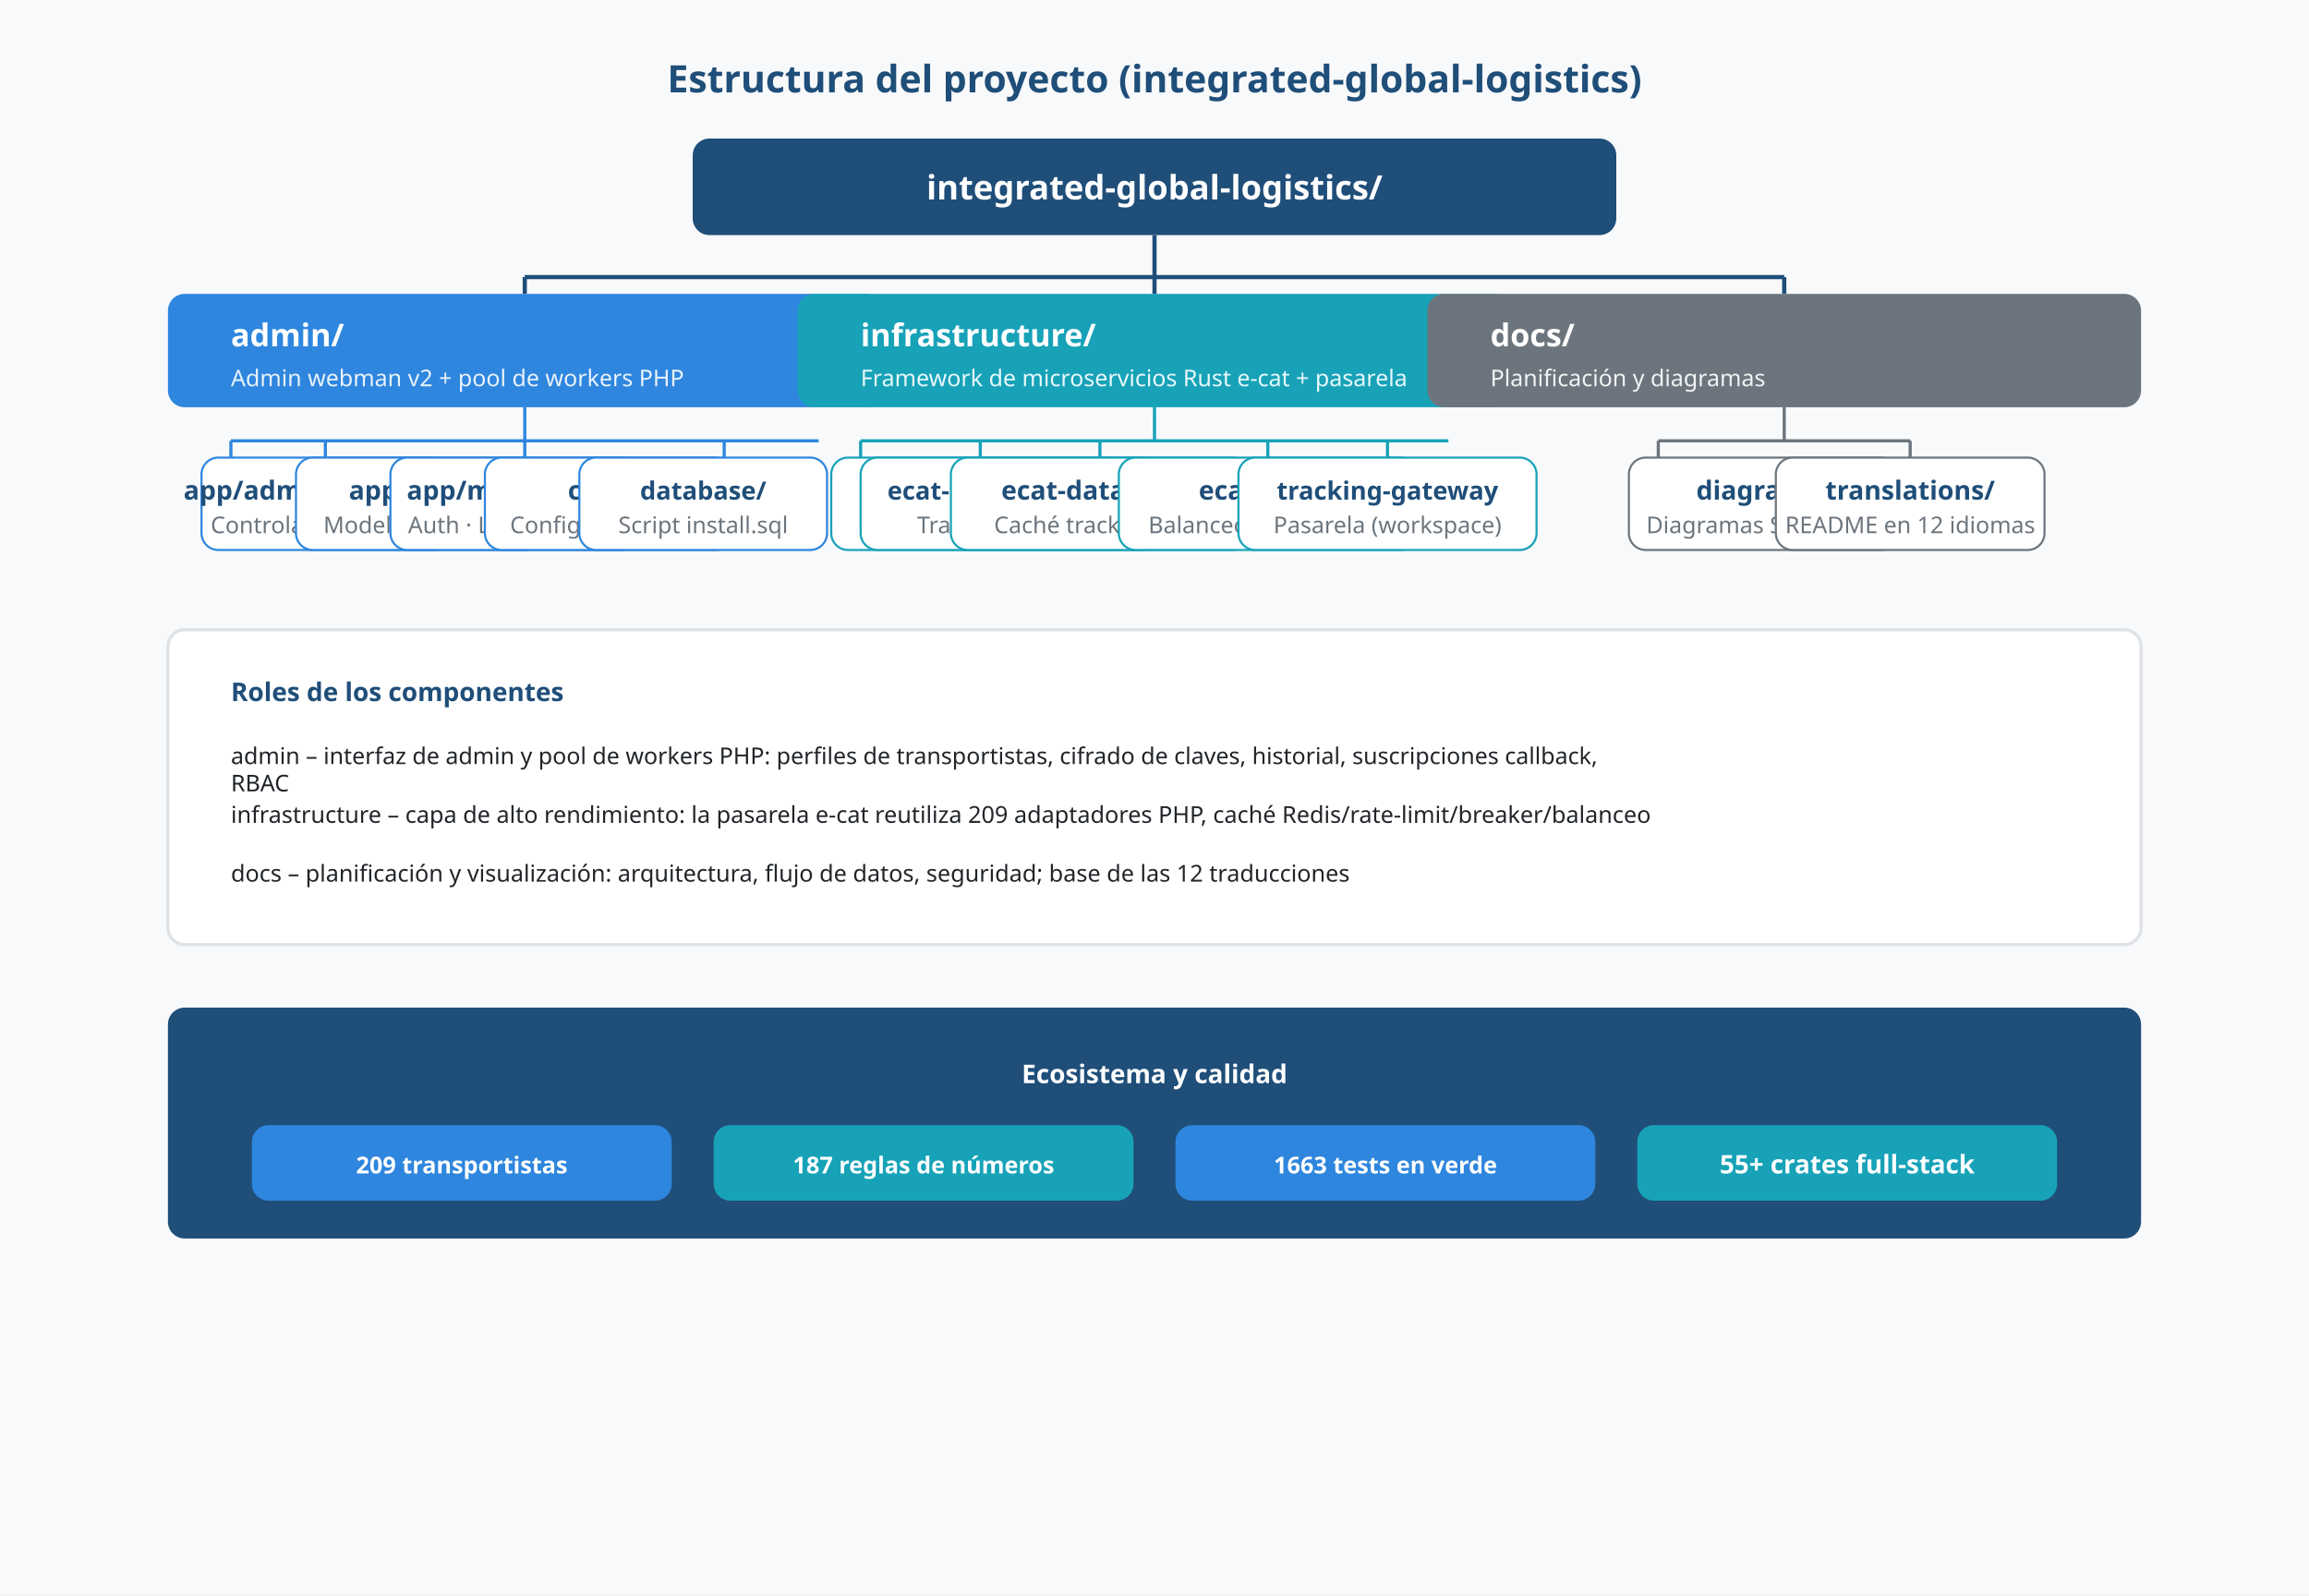
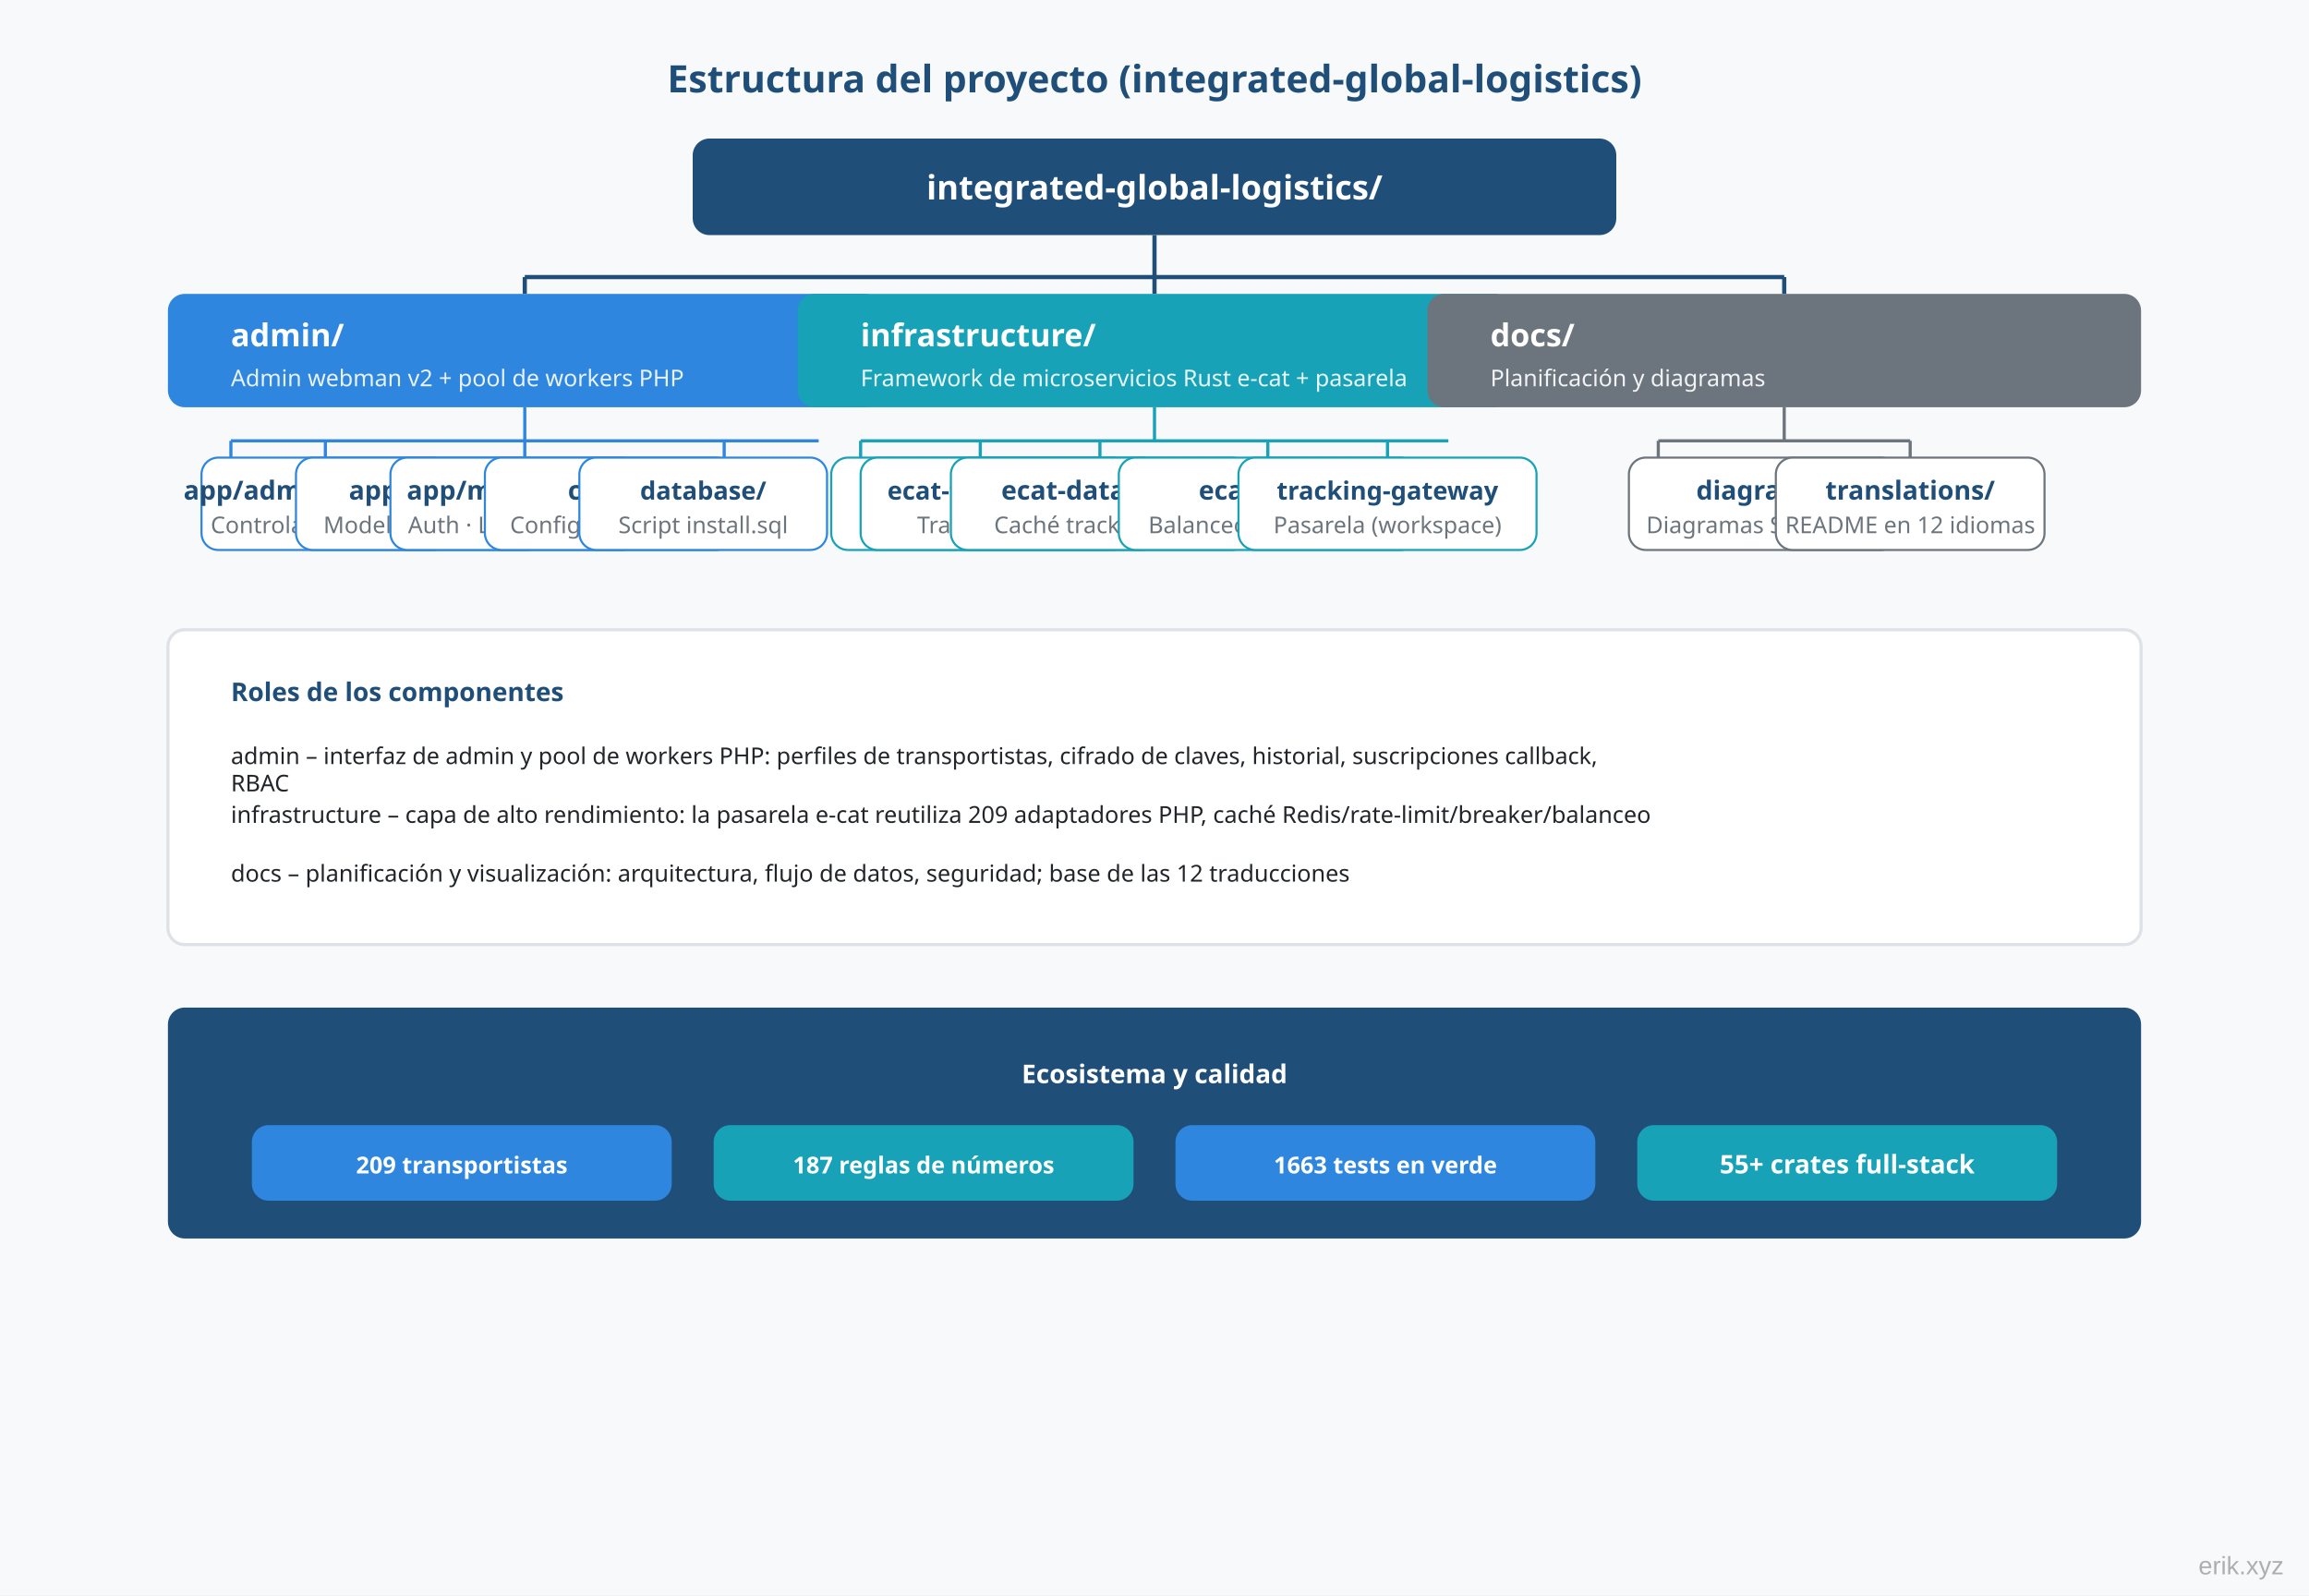
<svg xmlns="http://www.w3.org/2000/svg" viewBox="0 0 1100 760" font-family="'PingFang SC','Noto Sans SC','Microsoft YaHei',sans-serif">
  <defs>
    <marker id="arrow" viewBox="0 0 10 10" refX="9" refY="5" markerWidth="8" markerHeight="8" orient="auto-start-reverse">
      <path d="M0,0 L10,5 L0,10 z" fill="#1F4E79" />
    </marker>
  </defs>
  <rect x="0" y="0" width="1100" height="760" fill="#F8F9FA" />
  <text x="550" y="44" text-anchor="middle" font-size="18" font-weight="bold" fill="#1F4E79">Estructura del proyecto (integrated-global-logistics)</text>
  <rect x="330" y="66" width="440" height="46" rx="8" fill="#1F4E79" />
  <text x="550" y="95" text-anchor="middle" font-size="16" font-weight="bold" fill="#FFFFFF">integrated-global-logistics/</text>
  <line x1="550" y1="112" x2="550" y2="132" stroke="#1F4E79" stroke-width="2" />
  <line x1="250" y1="132" x2="850" y2="132" stroke="#1F4E79" stroke-width="2" />
  <line x1="250" y1="132" x2="250" y2="140" stroke="#1F4E79" stroke-width="2" />
  <line x1="550" y1="132" x2="550" y2="140" stroke="#1F4E79" stroke-width="2" />
  <line x1="850" y1="132" x2="850" y2="140" stroke="#1F4E79" stroke-width="2" />
  <rect x="80" y="140" width="340" height="54" rx="8" fill="#2E86DE" />
  <text x="110" y="165" font-size="15" font-weight="bold" fill="#FFFFFF">admin/</text>
  <text x="110" y="184" font-size="11" fill="#E9F2FB">Admin webman v2 + pool de workers PHP</text>
  <line x1="250" y1="194" x2="250" y2="210" stroke="#2E86DE" stroke-width="1.5" />
  <line x1="110" y1="210" x2="390" y2="210" stroke="#2E86DE" stroke-width="1.5" />
  <line x1="110" y1="210" x2="110" y2="218" stroke="#2E86DE" stroke-width="1.5" />
  <line x1="155" y1="210" x2="155" y2="218" stroke="#2E86DE" stroke-width="1.5" />
  <line x1="250" y1="210" x2="250" y2="218" stroke="#2E86DE" stroke-width="1.5" />
  <line x1="345" y1="210" x2="345" y2="218" stroke="#2E86DE" stroke-width="1.5" />
  <rect x="96" y="218" width="118" height="44" rx="8" fill="#FFFFFF" stroke="#2E86DE" />
  <text x="155" y="238" text-anchor="middle" font-size="12.5" font-weight="bold" fill="#1F4E79">app/admin/controller</text>
  <text x="155" y="254" text-anchor="middle" font-size="11" fill="#6C757D">Controladores admin</text>
  <rect x="141" y="218" width="118" height="44" rx="8" fill="#FFFFFF" stroke="#2E86DE" />
  <text x="200" y="238" text-anchor="middle" font-size="12.5" font-weight="bold" fill="#1F4E79">app/model</text>
  <text x="200" y="254" text-anchor="middle" font-size="11" fill="#6C757D">Modelos de datos</text>
  <rect x="186" y="218" width="118" height="44" rx="8" fill="#FFFFFF" stroke="#2E86DE" />
  <text x="245" y="238" text-anchor="middle" font-size="12.5" font-weight="bold" fill="#1F4E79">app/middleware</text>
  <text x="245" y="254" text-anchor="middle" font-size="11" fill="#6C757D">Auth · Límite · Audit</text>
  <rect x="231" y="218" width="118" height="44" rx="8" fill="#FFFFFF" stroke="#2E86DE" />
  <text x="290" y="238" text-anchor="middle" font-size="12.5" font-weight="bold" fill="#1F4E79">config</text>
  <text x="290" y="254" text-anchor="middle" font-size="11" fill="#6C757D">Configuración (zh)</text>
  <rect x="276" y="218" width="118" height="44" rx="8" fill="#FFFFFF" stroke="#2E86DE" />
  <text x="335" y="238" text-anchor="middle" font-size="12" font-weight="bold" fill="#1F4E79">database/</text>
  <text x="335" y="254" text-anchor="middle" font-size="11" fill="#6C757D">Script install.sql</text>
  <rect x="380" y="140" width="340" height="54" rx="8" fill="#17A2B8" />
  <text x="410" y="165" font-size="15" font-weight="bold" fill="#FFFFFF">infrastructure/</text>
  <text x="410" y="184" font-size="11" fill="#E8F8FA">Framework de microservicios Rust e-cat + pasarela</text>
  <line x1="550" y1="194" x2="550" y2="210" stroke="#17A2B8" stroke-width="1.5" />
  <line x1="410" y1="210" x2="690" y2="210" stroke="#17A2B8" stroke-width="1.5" />
  <line x1="410" y1="210" x2="410" y2="218" stroke="#17A2B8" stroke-width="1.5" />
  <line x1="467" y1="210" x2="467" y2="218" stroke="#17A2B8" stroke-width="1.5" />
  <line x1="524" y1="210" x2="524" y2="218" stroke="#17A2B8" stroke-width="1.5" />
  <line x1="604" y1="210" x2="604" y2="218" stroke="#17A2B8" stroke-width="1.5" />
  <line x1="661" y1="210" x2="661" y2="218" stroke="#17A2B8" stroke-width="1.5" />
  <rect x="396" y="218" width="142" height="44" rx="8" fill="#FFFFFF" stroke="#17A2B8" />
  <text x="467" y="238" text-anchor="middle" font-size="12.5" font-weight="bold" fill="#1F4E79">ecat</text>
  <text x="467" y="254" text-anchor="middle" font-size="11" fill="#6C757D">Crate esqueleto</text>
  <rect x="410" y="218" width="142" height="44" rx="8" fill="#FFFFFF" stroke="#17A2B8" />
  <text x="481" y="238" text-anchor="middle" font-size="12" font-weight="bold" fill="#1F4E79">ecat-transport-http</text>
  <text x="481" y="254" text-anchor="middle" font-size="11" fill="#6C757D">Transporte axum</text>
  <rect x="453" y="218" width="142" height="44" rx="8" fill="#FFFFFF" stroke="#17A2B8" />
  <text x="524" y="238" text-anchor="middle" font-size="12.5" font-weight="bold" fill="#1F4E79">ecat-data-redis</text>
  <text x="524" y="254" text-anchor="middle" font-size="11" fill="#6C757D">Caché tracking + RL</text>
  <rect x="533" y="218" width="142" height="44" rx="8" fill="#FFFFFF" stroke="#17A2B8" />
  <text x="604" y="238" text-anchor="middle" font-size="12.5" font-weight="bold" fill="#1F4E79">ecat-client</text>
  <text x="604" y="254" text-anchor="middle" font-size="11" fill="#6C757D">Balanceo RoundRobin</text>
  <rect x="590" y="218" width="142" height="44" rx="8" fill="#FFFFFF" stroke="#17A2B8" />
  <text x="661" y="238" text-anchor="middle" font-size="12" font-weight="bold" fill="#1F4E79">tracking-gateway</text>
  <text x="661" y="254" text-anchor="middle" font-size="11" fill="#6C757D">Pasarela (workspace)</text>
  <rect x="680" y="140" width="340" height="54" rx="8" fill="#6C757D" />
  <text x="710" y="165" font-size="15" font-weight="bold" fill="#FFFFFF">docs/</text>
  <text x="710" y="184" font-size="11" fill="#F1F3F5">Planificación y diagramas</text>
  <line x1="850" y1="194" x2="850" y2="210" stroke="#6C757D" stroke-width="1.5" />
  <line x1="790" y1="210" x2="910" y2="210" stroke="#6C757D" stroke-width="1.5" />
  <line x1="790" y1="210" x2="790" y2="218" stroke="#6C757D" stroke-width="1.5" />
  <line x1="910" y1="210" x2="910" y2="218" stroke="#6C757D" stroke-width="1.5" />
  <rect x="776" y="218" width="128" height="44" rx="8" fill="#FFFFFF" stroke="#6C757D" />
  <text x="840" y="238" text-anchor="middle" font-size="12.5" font-weight="bold" fill="#1F4E79">diagrams/</text>
  <text x="840" y="254" text-anchor="middle" font-size="11" fill="#6C757D">Diagramas SVG (aquí)</text>
  <rect x="846" y="218" width="128" height="44" rx="8" fill="#FFFFFF" stroke="#6C757D" />
  <text x="910" y="238" text-anchor="middle" font-size="12.5" font-weight="bold" fill="#1F4E79">translations/</text>
  <text x="910" y="254" text-anchor="middle" font-size="11" fill="#6C757D">README en 12 idiomas</text>
  <rect x="80" y="300" width="940" height="150" rx="8" fill="#FFFFFF" stroke="#DEE2E6" stroke-width="1.5" />
  <text x="110" y="334" font-size="12.3" font-weight="bold" fill="#1F4E79">Roles de los componentes</text>
  <text x="110" y="364" font-size="11" fill="#212529">
    <tspan x="110">admin – interfaz de admin y pool de workers PHP: perfiles de transportistas, cifrado de claves, historial, suscripciones callback,</tspan>
    <tspan x="110" dy="13">RBAC</tspan>
  </text>
  <text x="110" y="392" font-size="11.1" fill="#212529">infrastructure – capa de alto rendimiento: la pasarela e-cat reutiliza 209 adaptadores PHP, caché Redis/rate-limit/breaker/balanceo</text>
  <text x="110" y="420" font-size="11.1" fill="#212529">docs – planificación y visualización: arquitectura, flujo de datos, seguridad; base de las 12 traducciones</text>
  <rect x="80" y="480" width="940" height="110" rx="8" fill="#1F4E79" />
  <text x="550" y="516" text-anchor="middle" font-size="12.3" font-weight="bold" fill="#FFFFFF">Ecosistema y calidad</text>
  <g font-size="13" fill="#FFFFFF" text-anchor="middle">
    <rect x="120" y="536" width="200" height="36" rx="8" fill="#2E86DE" />
    <text x="220" y="559" font-size="11.1" font-weight="bold">209 transportistas</text>
    <rect x="340" y="536" width="200" height="36" rx="8" fill="#17A2B8" />
    <text x="440" y="559" font-size="11.1" font-weight="bold">187 reglas de números</text>
    <rect x="560" y="536" width="200" height="36" rx="8" fill="#2E86DE" />
    <text x="660" y="559" font-size="11.1" font-weight="bold">1663 tests en verde</text>
    <rect x="780" y="536" width="200" height="36" rx="8" fill="#17A2B8" />
    <text x="880" y="559" font-size="12.2" font-weight="bold">55+ crates full-stack</text>
  </g>
+   <text x="1088" y="750" fill="rgba(33,37,41,0.35)" font-size="12" font-family="Arial, sans-serif" text-anchor="end">erik.xyz</text>
</svg>
